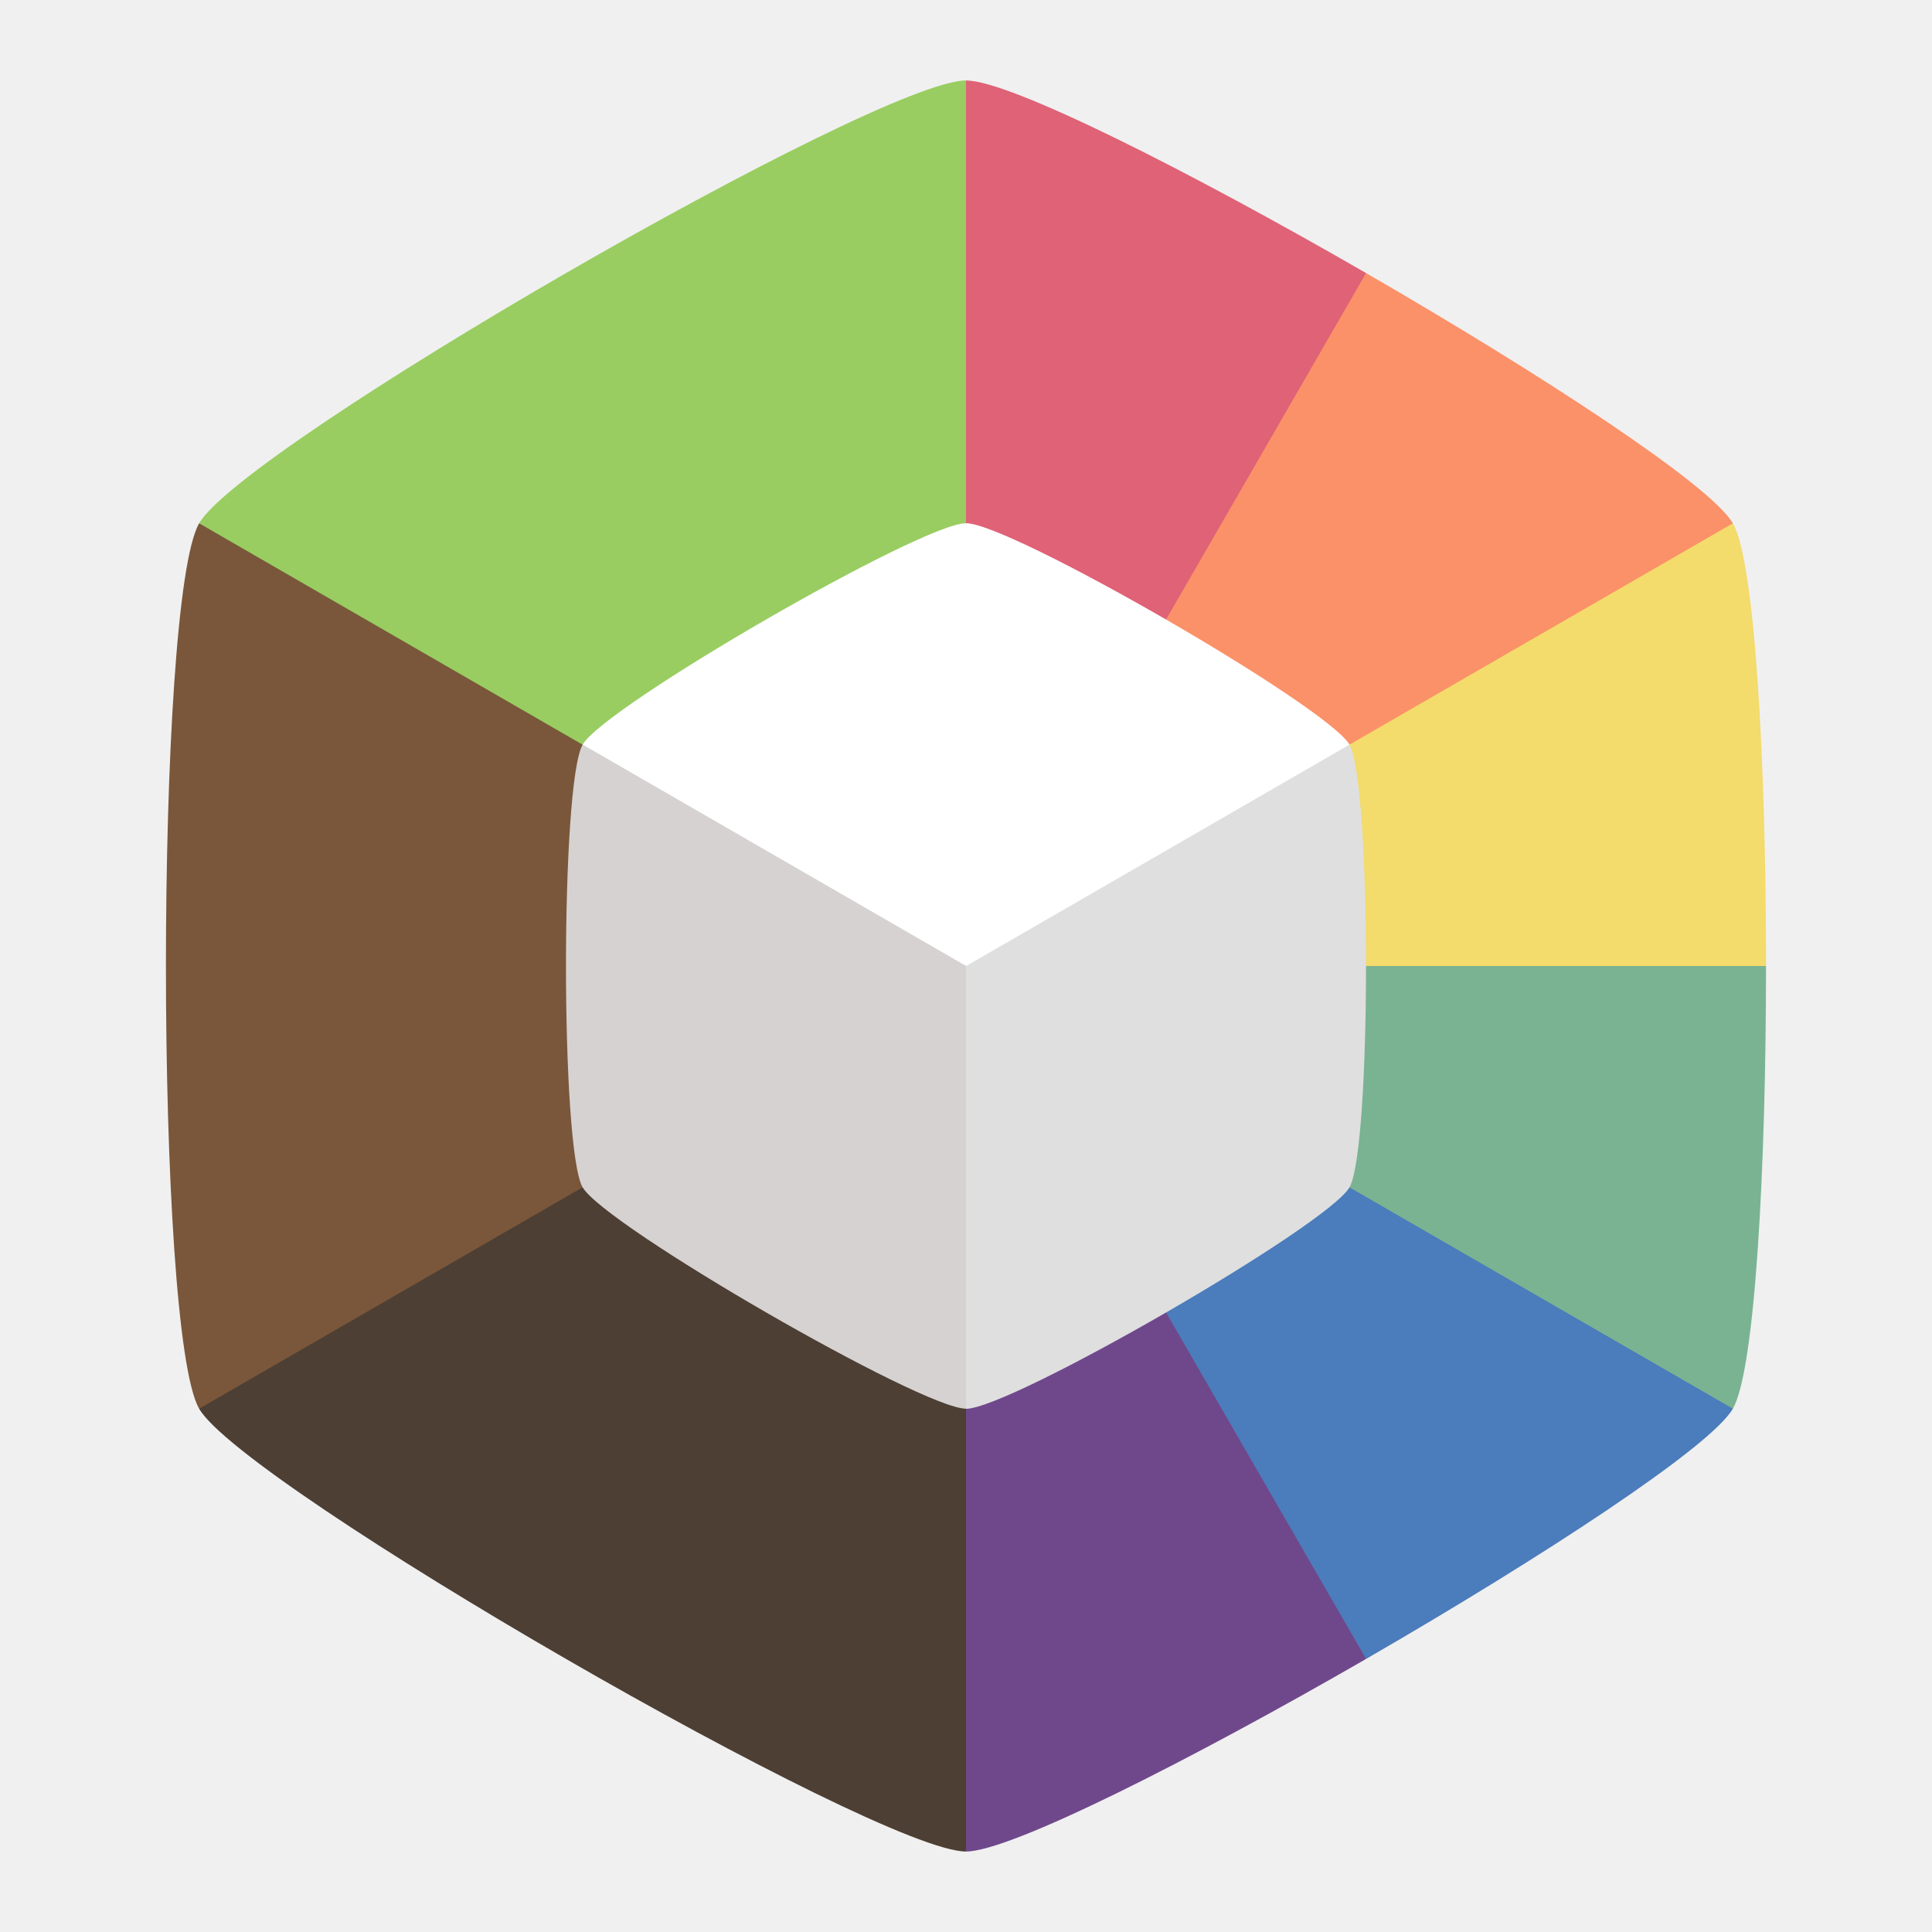
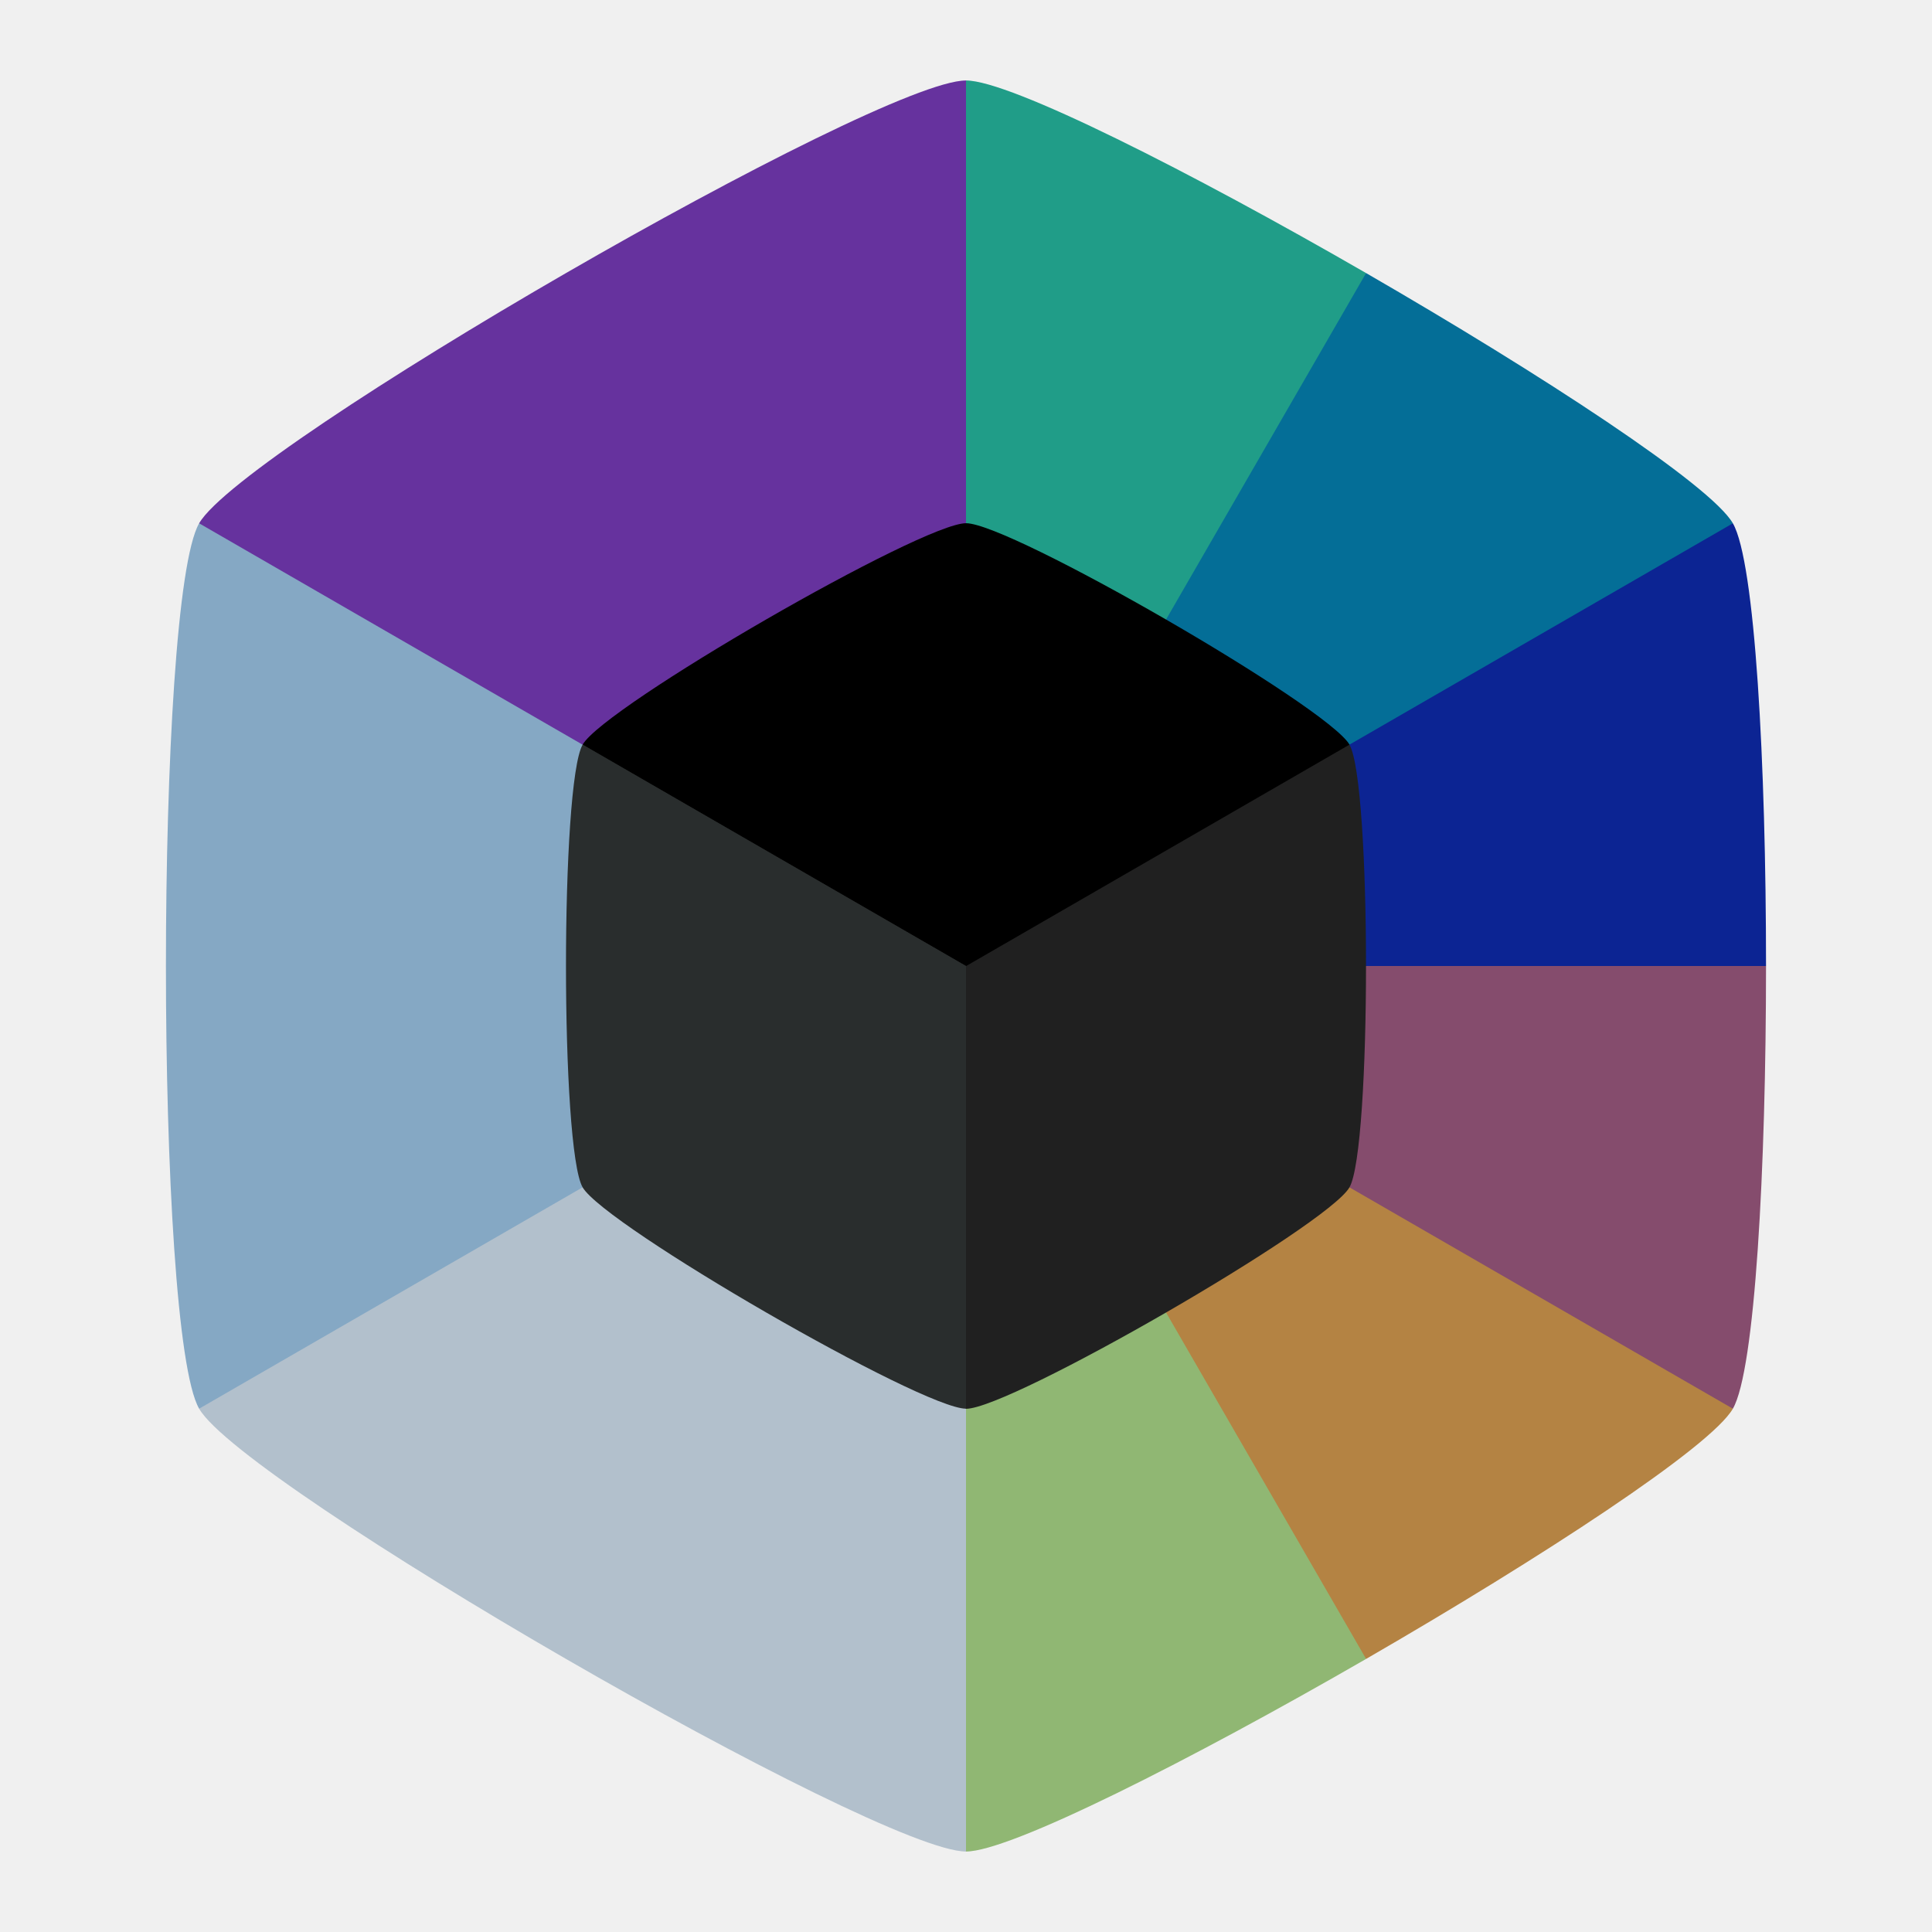
<svg xmlns="http://www.w3.org/2000/svg" width="48" height="48" viewBox="0 0 12.7 12.7" version="1.1" id="svg3606">
  <defs id="defs3603" />
  <g id="layer1">
    <g id="g531" transform="matrix(0.1353646,0,0,0.1353646,15.30158,0.5291666)" />
    <g id="g397">
-       <path style="fill:#99cd61;fill-opacity:1;stroke-width:0.265" d="M 6.35,6.35 Z" id="path7899" />
-       <path id="path3228" style="fill:#df6277;fill-opacity:1;stroke-width:0.265" d="M 6.35 0.529 L 3.829 4.895 L 6.35 6.35 L 8.87 4.895 L 8.98 1.795 C 7.829 1.131 6.641 0.529 6.35 0.529 z " />
-       <path id="path2659" style="fill:#fb9168;fill-opacity:1;stroke-width:0.265" d="M 8.98 1.795 L 6.35 6.35 L 8.87 7.805 L 11.391 3.44 C 11.246 3.188 10.131 2.46 8.98 1.795 z " />
-       <path id="path2708" style="fill:#f3db6c;fill-opacity:1;stroke-width:0.265" d="M 11.391 3.44 L 6.35 6.35 L 8.87 7.805 L 11.609 6.35 C 11.609 5.021 11.537 3.692 11.391 3.44 z " />
-       <path id="path1737" style="fill:#7ab392;fill-opacity:1;stroke-width:0.265" d="M 6.35 6.35 L 6.35 9.26 L 11.391 9.26 C 11.537 9.008 11.609 7.679 11.609 6.35 L 6.35 6.35 z " />
-       <path id="path2937" style="fill:#4b7cbc;fill-opacity:1;stroke-width:0.265" d="M 6.35 6.35 L 6.35 9.26 L 8.98 10.905 C 10.131 10.24 11.246 9.512 11.391 9.26 L 6.35 6.35 z " />
-       <path id="path3117" style="fill:#6f488c;fill-opacity:1;stroke-width:0.265" d="M 6.35 6.35 L 3.829 7.805 L 6.35 12.171 C 6.641 12.171 7.829 11.569 8.98 10.905 L 6.35 6.35 z " />
-       <path id="path2010" style="fill:#4d3f33;fill-opacity:1;stroke-width:0.265" d="M 3.829 4.895 L 1.309 9.26 C 1.6 9.765 5.768 12.171 6.35 12.171 L 6.35 6.35 L 3.829 4.895 z " />
-       <path id="path1744" style="fill:#7a573b;fill-opacity:1;stroke-width:0.265" d="M 1.309 3.44 C 1.018 3.944 1.018 8.756 1.309 9.26 L 6.35 6.35 L 6.35 3.44 L 1.309 3.44 z " />
-       <path id="path1739" style="fill:#99cd61;fill-opacity:1;stroke-width:0.265" d="M 6.35 0.529 C 5.768 0.529 1.6 2.935 1.309 3.44 L 6.35 6.35 L 6.35 0.529 z " />
+       <path style="fill:#66329e;fill-opacity:1;stroke-width:0.265" d="M 6.35,6.35 Z" id="path7899" />
+       <path id="path3228" style="fill:#209d88;fill-opacity:1;stroke-width:0.265" d="M 6.35 0.529 L 3.829 4.895 L 6.35 6.35 L 8.87 4.895 L 8.98 1.795 C 7.829 1.131 6.641 0.529 6.35 0.529 z " />
+       <path id="path2659" style="fill:#046e97;fill-opacity:1;stroke-width:0.265" d="M 8.98 1.795 L 6.35 6.35 L 8.87 7.805 L 11.391 3.44 C 11.246 3.188 10.131 2.46 8.98 1.795 z " />
+       <path id="path2708" style="fill:#0c2493;fill-opacity:1;stroke-width:0.265" d="M 11.391 3.44 L 6.35 6.35 L 8.87 7.805 L 11.609 6.35 C 11.609 5.021 11.537 3.692 11.391 3.44 z " />
+       <path id="path1737" style="fill:#854c6d;fill-opacity:1;stroke-width:0.265" d="M 6.35 6.35 L 6.35 9.26 L 11.391 9.26 C 11.537 9.008 11.609 7.679 11.609 6.35 L 6.35 6.35 z " />
+       <path id="path2937" style="fill:#b48343;fill-opacity:1;stroke-width:0.265" d="M 6.35 6.35 L 6.35 9.26 L 8.98 10.905 C 10.131 10.24 11.246 9.512 11.391 9.26 L 6.35 6.35 z " />
+       <path id="path3117" style="fill:#90b773;fill-opacity:1;stroke-width:0.265" d="M 6.35 6.35 L 3.829 7.805 L 6.35 12.171 C 6.641 12.171 7.829 11.569 8.98 10.905 L 6.35 6.35 z " />
+       <path id="path2010" style="fill:#b2c0cc;fill-opacity:1;stroke-width:0.265" d="M 3.829 4.895 L 1.309 9.26 C 1.6 9.765 5.768 12.171 6.35 12.171 L 6.35 6.35 L 3.829 4.895 z " />
+       <path id="path1744" style="fill:#85a8c4;fill-opacity:1;stroke-width:0.265" d="M 1.309 3.44 C 1.018 3.944 1.018 8.756 1.309 9.26 L 6.35 6.35 L 6.35 3.44 L 1.309 3.44 z " />
+       <path id="path1739" style="fill:#66329e;fill-opacity:1;stroke-width:0.265" d="M 6.35 0.529 C 5.768 0.529 1.6 2.935 1.309 3.44 L 6.35 6.35 L 6.35 0.529 z " />
      <g id="g379">
        <g id="g1657" transform="matrix(0.8799999,0,0,0.8799999,-10.90649,-1.242093)">
          <g id="g7651" transform="translate(13.25996,2.277589)">
-             <path id="path6659" style="fill:#ffffff;stroke-width:0.265" d="m 6.35,2.939 c -0.341,0 -2.783,1.41 -2.953,1.705 L 6.35,9.76 9.304,4.645 C 9.133,4.349 6.691,2.939 6.35,2.939 Z" transform="matrix(0.9697482,0,0,0.9697482,0.1920988,0.1920979)" />
+             <path id="path6659" style="fill:#000000;stroke-width:0.265" d="m 6.35,2.939 c -0.341,0 -2.783,1.41 -2.953,1.705 L 6.35,9.76 9.304,4.645 C 9.133,4.349 6.691,2.939 6.35,2.939 Z" transform="matrix(0.9697482,0,0,0.9697482,0.1920988,0.1920979)" />
          </g>
-           <path id="path461" style="fill:#dfdfdf;fill-opacity:1;stroke-width:0.265" d="m 16.746,6.974 2.864,4.961 c 0.331,0 2.699,-1.367 2.864,-1.654 0.165,-0.286 0.165,-3.021 0,-3.307 l -2.864,1.654 z" />
+           <path id="path461" style="fill:#202020;fill-opacity:1;stroke-width:0.265" d="m 16.746,6.974 2.864,4.961 c 0.331,0 2.699,-1.367 2.864,-1.654 0.165,-0.286 0.165,-3.021 0,-3.307 l -2.864,1.654 z" />
        </g>
-         <path id="path5065" style="fill:#d6d2d2;fill-opacity:1;stroke-width:0.265" d="m 3.83,4.895 c -0.146,0.252 -0.146,2.658 0,2.91 0.146,0.252 2.229,1.455 2.52,1.455 V 6.35 Z" />
+         <path id="path5065" style="fill:#292d2d;fill-opacity:1;stroke-width:0.265" d="m 3.83,4.895 c -0.146,0.252 -0.146,2.658 0,2.91 0.146,0.252 2.229,1.455 2.52,1.455 V 6.35 Z" />
      </g>
    </g>
  </g>
</svg>
